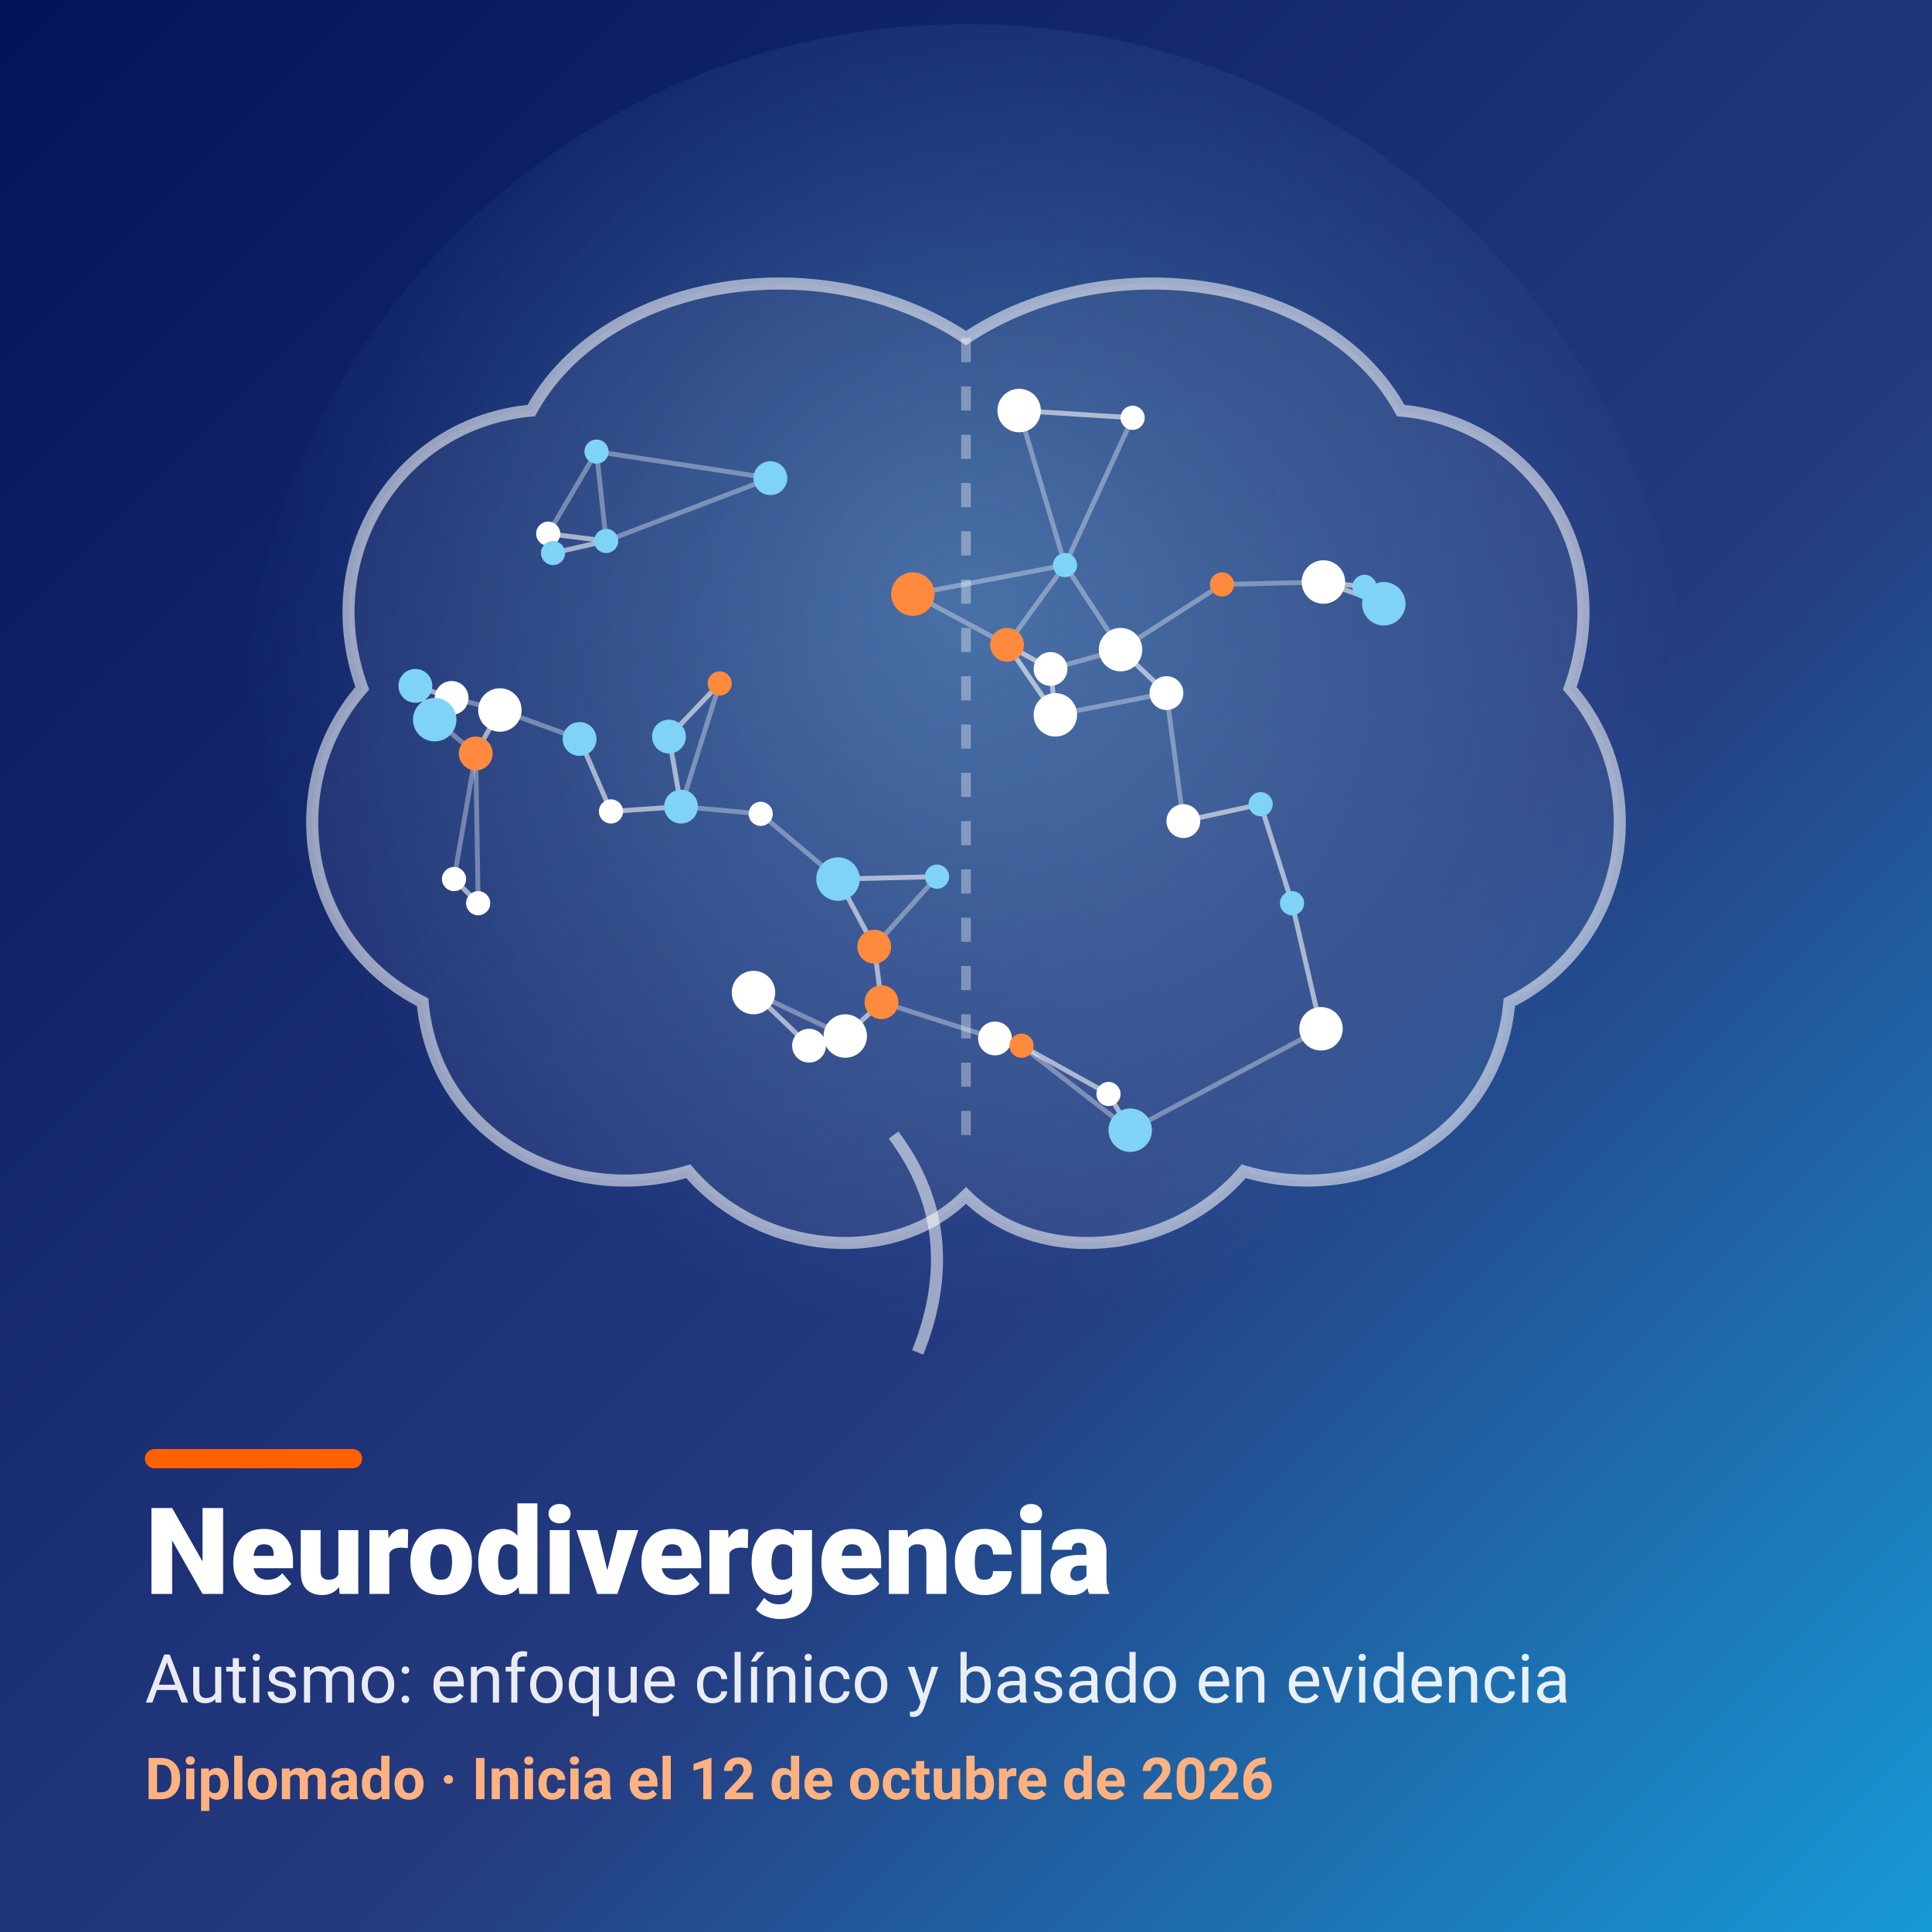
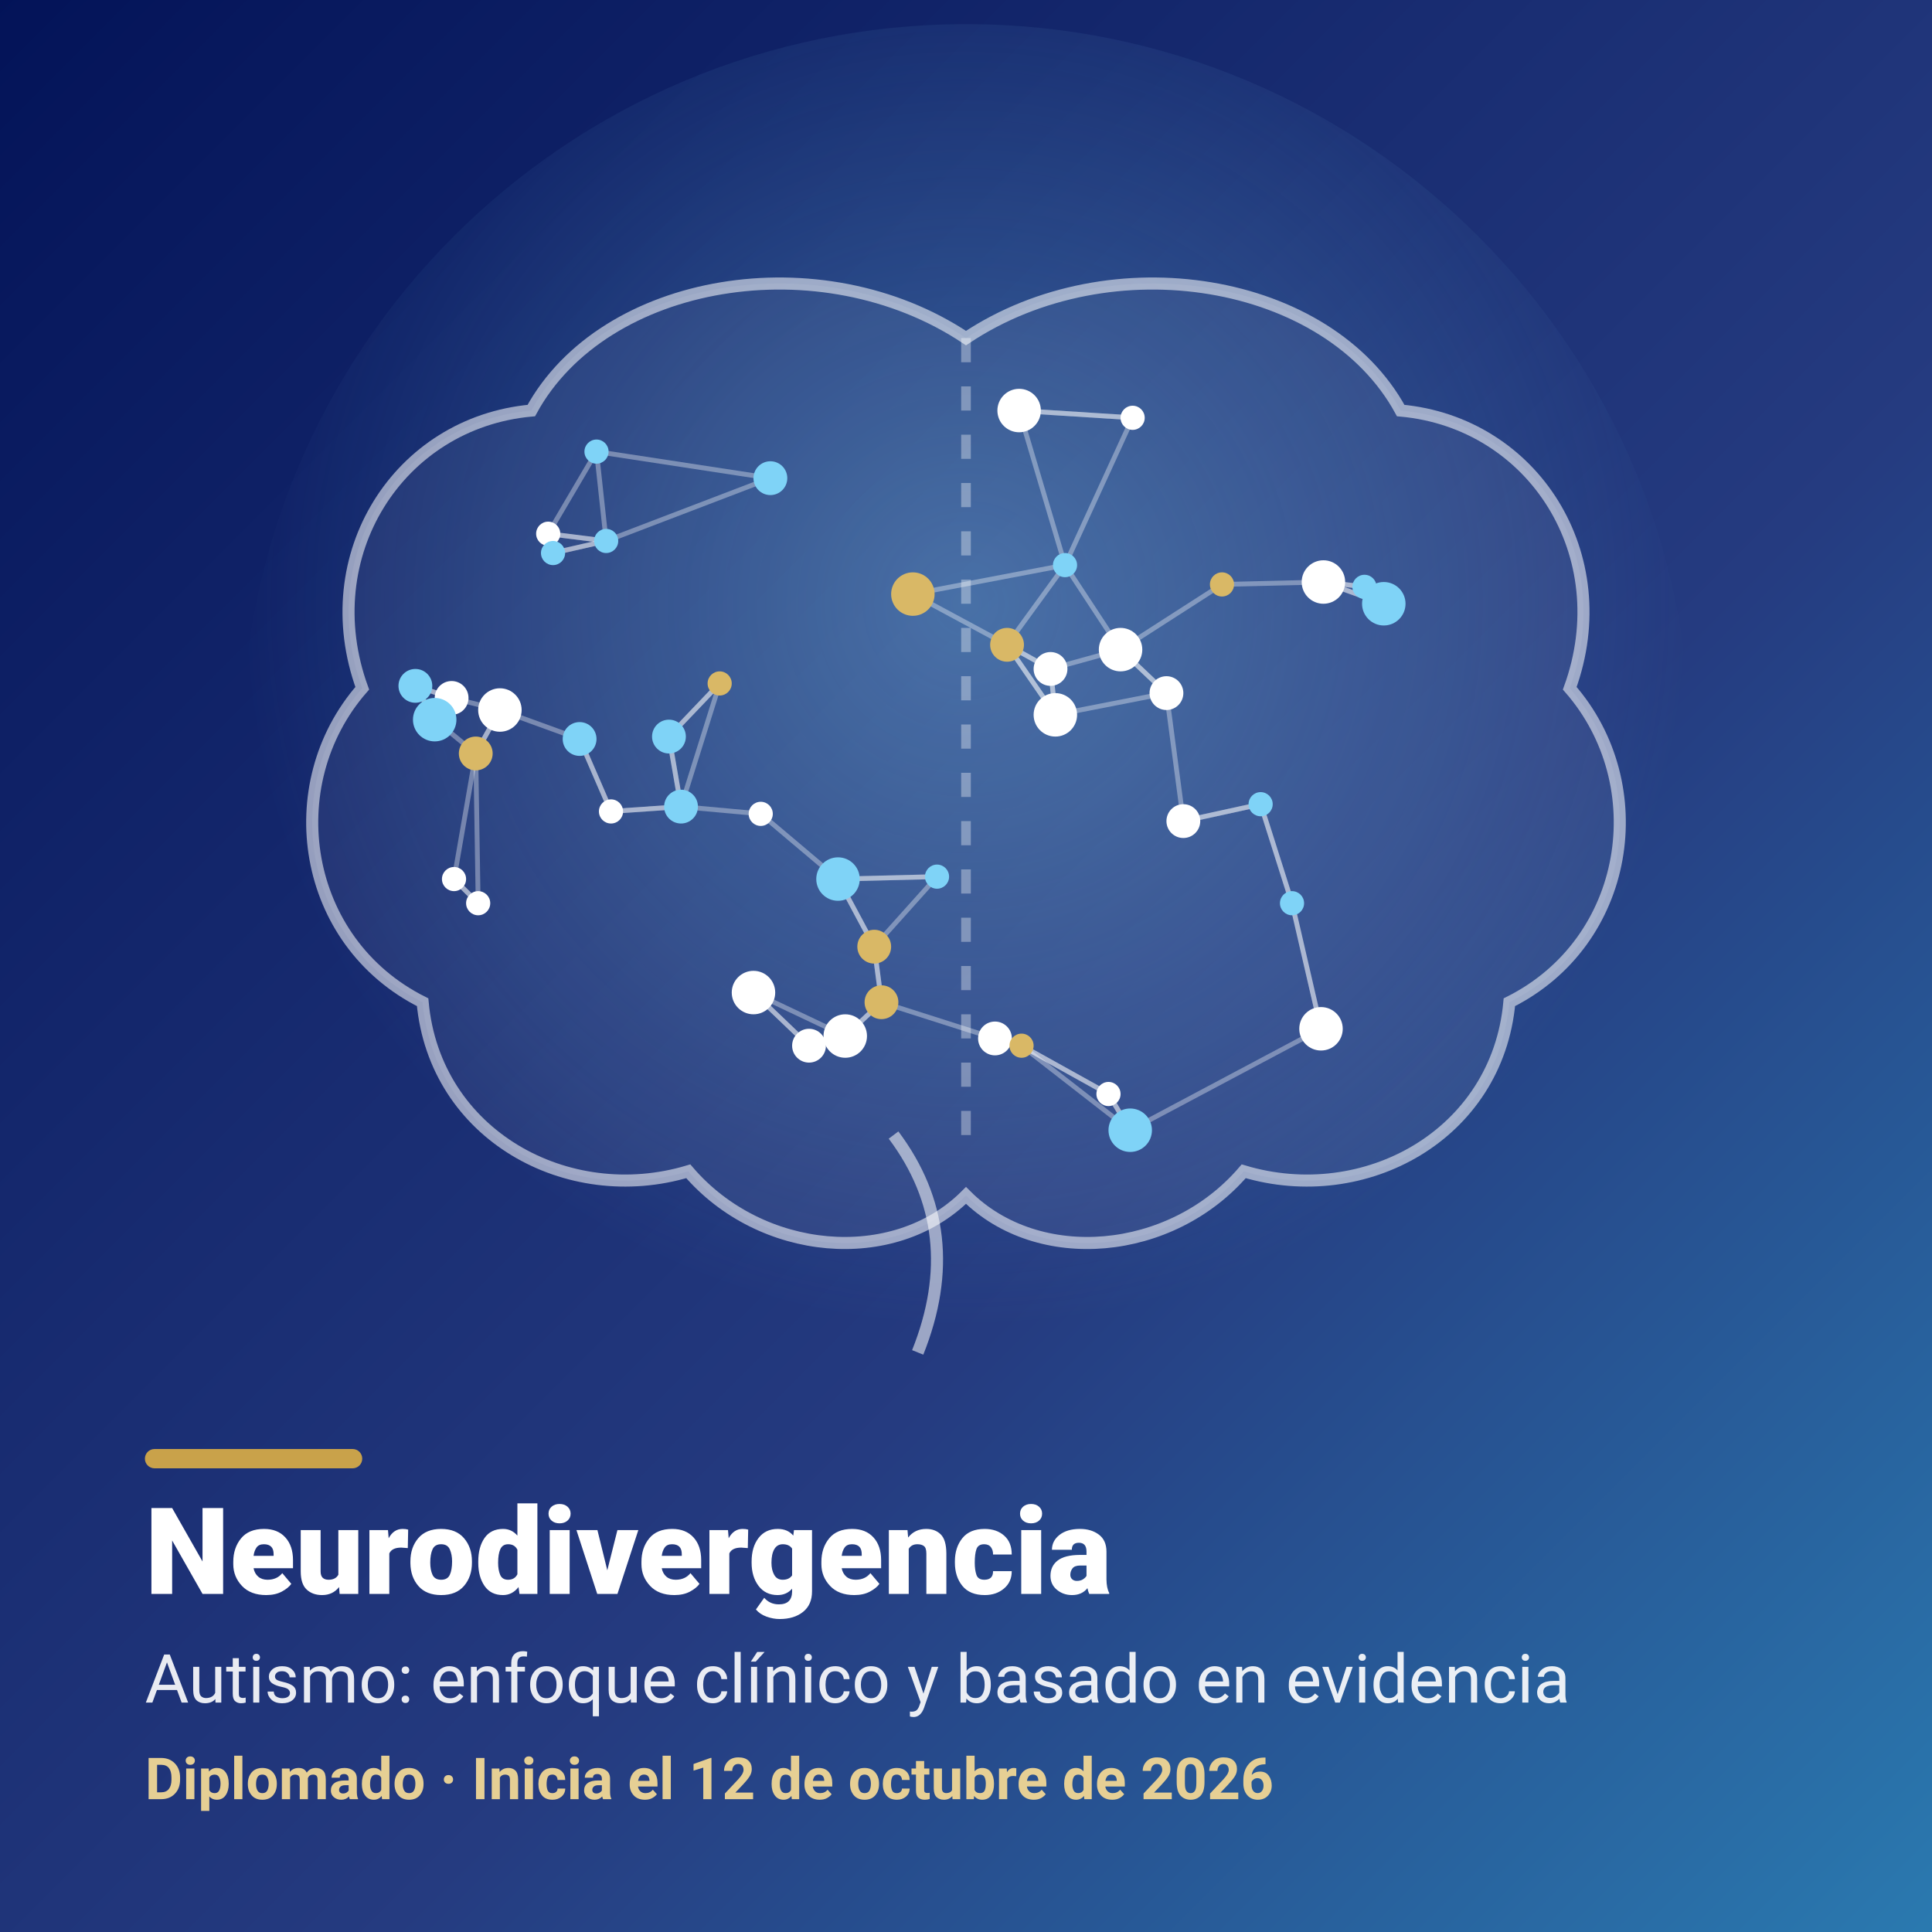
<svg xmlns="http://www.w3.org/2000/svg" viewBox="0 0 800 800">
  <defs>
    <linearGradient id="g" x1="0" y1="0" x2="1" y2="1">
      <stop offset="0" stop-color="#031358" />
      <stop offset=".6" stop-color="#253B80" />
-       <stop offset="1" stop-color="#179BD7" />
+       <stop offset="1" stop-color="#2A7AB0" />
    </linearGradient>
    <radialGradient id="h" cx=".5" cy=".4" r=".5">
      <stop offset="0" stop-color="#7FD3F7" stop-opacity=".35" />
      <stop offset="1" stop-color="#7FD3F7" stop-opacity="0" />
    </radialGradient>
  </defs>
  <rect width="800" height="800" fill="url(#g)" />
  <circle cx="400" cy="310" r="300" fill="url(#h)" />
  <path d="M400 140c-60-40-150-25-180 30-55 5-90 60-70 115-35 40-25 105 25 130 5 55 60 85 110 70 30 35 85 40 115 10 30 30 85 25 115-10 50 15 105-15 110-70 50-25 60-90 25-130 20-55-15-110-70-115-30-55-120-70-180-30z" fill="#fff" fill-opacity=".06" stroke="#fff" stroke-opacity=".55" stroke-width="5" />
  <path d="M400 140v330" stroke="#fff" stroke-opacity=".35" stroke-width="4" stroke-dasharray="10 10" />
  <g stroke="#fff" stroke-opacity=".35" stroke-width="2">
    <line x1="319" y1="198" x2="247" y2="187" />
    <line x1="319" y1="198" x2="251" y2="224" />
    <line x1="469" y1="173" x2="422" y2="170" />
    <line x1="469" y1="173" x2="441" y2="234" />
    <line x1="417" y1="267" x2="435" y2="277" />
    <line x1="417" y1="267" x2="437" y2="296" />
    <line x1="197" y1="312" x2="207" y2="294" />
    <line x1="197" y1="312" x2="180" y2="298" />
    <line x1="187" y1="289" x2="180" y2="298" />
    <line x1="187" y1="289" x2="172" y2="284" />
    <line x1="365" y1="415" x2="350" y2="429" />
    <line x1="365" y1="415" x2="362" y2="392" />
    <line x1="227" y1="221" x2="229" y2="229" />
    <line x1="227" y1="221" x2="251" y2="224" />
    <line x1="459" y1="453" x2="468" y2="468" />
    <line x1="459" y1="453" x2="423" y2="433" />
    <line x1="435" y1="277" x2="437" y2="296" />
    <line x1="435" y1="277" x2="417" y2="267" />
    <line x1="565" y1="243" x2="573" y2="250" />
    <line x1="565" y1="243" x2="548" y2="241" />
    <line x1="312" y1="411" x2="335" y2="433" />
    <line x1="312" y1="411" x2="350" y2="429" />
    <line x1="253" y1="336" x2="282" y2="334" />
    <line x1="253" y1="336" x2="240" y2="306" />
    <line x1="464" y1="269" x2="483" y2="287" />
    <line x1="464" y1="269" x2="435" y2="277" />
    <line x1="422" y1="170" x2="469" y2="173" />
    <line x1="422" y1="170" x2="441" y2="234" />
    <line x1="483" y1="287" x2="464" y2="269" />
    <line x1="483" y1="287" x2="437" y2="296" />
    <line x1="315" y1="337" x2="282" y2="334" />
    <line x1="315" y1="337" x2="347" y2="364" />
    <line x1="378" y1="246" x2="417" y2="267" />
    <line x1="378" y1="246" x2="441" y2="234" />
    <line x1="535" y1="374" x2="522" y2="333" />
    <line x1="535" y1="374" x2="547" y2="426" />
    <line x1="282" y1="334" x2="277" y2="305" />
    <line x1="282" y1="334" x2="253" y2="336" />
    <line x1="412" y1="430" x2="423" y2="433" />
    <line x1="412" y1="430" x2="365" y2="415" />
    <line x1="506" y1="242" x2="548" y2="241" />
    <line x1="506" y1="242" x2="464" y2="269" />
    <line x1="362" y1="392" x2="365" y2="415" />
    <line x1="362" y1="392" x2="347" y2="364" />
    <line x1="240" y1="306" x2="253" y2="336" />
    <line x1="240" y1="306" x2="207" y2="294" />
    <line x1="188" y1="364" x2="198" y2="374" />
    <line x1="188" y1="364" x2="197" y2="312" />
    <line x1="522" y1="333" x2="490" y2="340" />
    <line x1="522" y1="333" x2="535" y2="374" />
    <line x1="573" y1="250" x2="565" y2="243" />
    <line x1="573" y1="250" x2="548" y2="241" />
    <line x1="490" y1="340" x2="522" y2="333" />
    <line x1="490" y1="340" x2="483" y2="287" />
    <line x1="437" y1="296" x2="435" y2="277" />
    <line x1="437" y1="296" x2="417" y2="267" />
    <line x1="388" y1="363" x2="362" y2="392" />
    <line x1="388" y1="363" x2="347" y2="364" />
    <line x1="198" y1="374" x2="188" y2="364" />
    <line x1="198" y1="374" x2="197" y2="312" />
    <line x1="468" y1="468" x2="459" y2="453" />
    <line x1="468" y1="468" x2="423" y2="433" />
    <line x1="548" y1="241" x2="565" y2="243" />
    <line x1="548" y1="241" x2="573" y2="250" />
    <line x1="347" y1="364" x2="362" y2="392" />
    <line x1="347" y1="364" x2="388" y2="363" />
    <line x1="180" y1="298" x2="187" y2="289" />
    <line x1="180" y1="298" x2="172" y2="284" />
    <line x1="247" y1="187" x2="251" y2="224" />
    <line x1="247" y1="187" x2="227" y2="221" />
    <line x1="229" y1="229" x2="227" y2="221" />
    <line x1="229" y1="229" x2="251" y2="224" />
    <line x1="350" y1="429" x2="335" y2="433" />
    <line x1="350" y1="429" x2="365" y2="415" />
    <line x1="207" y1="294" x2="187" y2="289" />
    <line x1="207" y1="294" x2="197" y2="312" />
    <line x1="423" y1="433" x2="412" y2="430" />
    <line x1="423" y1="433" x2="459" y2="453" />
    <line x1="547" y1="426" x2="535" y2="374" />
    <line x1="547" y1="426" x2="468" y2="468" />
    <line x1="298" y1="283" x2="277" y2="305" />
    <line x1="298" y1="283" x2="282" y2="334" />
    <line x1="335" y1="433" x2="350" y2="429" />
    <line x1="335" y1="433" x2="312" y2="411" />
    <line x1="251" y1="224" x2="229" y2="229" />
    <line x1="251" y1="224" x2="227" y2="221" />
    <line x1="277" y1="305" x2="282" y2="334" />
    <line x1="277" y1="305" x2="298" y2="283" />
    <line x1="441" y1="234" x2="417" y2="267" />
    <line x1="441" y1="234" x2="464" y2="269" />
    <line x1="172" y1="284" x2="187" y2="289" />
    <line x1="172" y1="284" x2="180" y2="298" />
  </g>
  <circle cx="319" cy="198" r="7" fill="#7FD3F7" />
  <circle cx="469" cy="173" r="5" fill="#fff" />
-   <circle cx="417" cy="267" r="7" fill="#FF8A3D" />
-   <circle cx="197" cy="312" r="7" fill="#FF8A3D" />
+   <circle cx="417" cy="267" r="7" fill="#D9B866" />
+   <circle cx="197" cy="312" r="7" fill="#D9B866" />
  <circle cx="187" cy="289" r="7" fill="#fff" />
-   <circle cx="365" cy="415" r="7" fill="#FF8A3D" />
+   <circle cx="365" cy="415" r="7" fill="#D9B866" />
  <circle cx="227" cy="221" r="5" fill="#fff" />
  <circle cx="459" cy="453" r="5" fill="#fff" />
  <circle cx="435" cy="277" r="7" fill="#fff" />
  <circle cx="565" cy="243" r="5" fill="#7FD3F7" />
  <circle cx="312" cy="411" r="9" fill="#fff" />
  <circle cx="253" cy="336" r="5" fill="#fff" />
  <circle cx="464" cy="269" r="9" fill="#fff" />
  <circle cx="422" cy="170" r="9" fill="#fff" />
  <circle cx="483" cy="287" r="7" fill="#fff" />
  <circle cx="315" cy="337" r="5" fill="#fff" />
-   <circle cx="378" cy="246" r="9" fill="#FF8A3D" />
+   <circle cx="378" cy="246" r="9" fill="#D9B866" />
  <circle cx="535" cy="374" r="5" fill="#7FD3F7" />
  <circle cx="282" cy="334" r="7" fill="#7FD3F7" />
  <circle cx="412" cy="430" r="7" fill="#fff" />
-   <circle cx="506" cy="242" r="5" fill="#FF8A3D" />
-   <circle cx="362" cy="392" r="7" fill="#FF8A3D" />
+   <circle cx="506" cy="242" r="5" fill="#D9B866" />
+   <circle cx="362" cy="392" r="7" fill="#D9B866" />
  <circle cx="240" cy="306" r="7" fill="#7FD3F7" />
  <circle cx="188" cy="364" r="5" fill="#fff" />
  <circle cx="522" cy="333" r="5" fill="#7FD3F7" />
  <circle cx="573" cy="250" r="9" fill="#7FD3F7" />
  <circle cx="490" cy="340" r="7" fill="#fff" />
  <circle cx="437" cy="296" r="9" fill="#fff" />
  <circle cx="388" cy="363" r="5" fill="#7FD3F7" />
  <circle cx="198" cy="374" r="5" fill="#fff" />
  <circle cx="468" cy="468" r="9" fill="#7FD3F7" />
  <circle cx="548" cy="241" r="9" fill="#fff" />
  <circle cx="347" cy="364" r="9" fill="#7FD3F7" />
  <circle cx="180" cy="298" r="9" fill="#7FD3F7" />
  <circle cx="247" cy="187" r="5" fill="#7FD3F7" />
  <circle cx="229" cy="229" r="5" fill="#7FD3F7" />
  <circle cx="350" cy="429" r="9" fill="#fff" />
  <circle cx="207" cy="294" r="9" fill="#fff" />
-   <circle cx="423" cy="433" r="5" fill="#FF8A3D" />
+   <circle cx="423" cy="433" r="5" fill="#D9B866" />
  <circle cx="547" cy="426" r="9" fill="#fff" />
-   <circle cx="298" cy="283" r="5" fill="#FF8A3D" />
+   <circle cx="298" cy="283" r="5" fill="#D9B866" />
  <circle cx="335" cy="433" r="7" fill="#fff" />
  <circle cx="251" cy="224" r="5" fill="#7FD3F7" />
  <circle cx="277" cy="305" r="7" fill="#7FD3F7" />
  <circle cx="441" cy="234" r="5" fill="#7FD3F7" />
  <circle cx="172" cy="284" r="7" fill="#7FD3F7" />
  <path d="M370 470q30 40 10 90" fill="none" stroke="#fff" stroke-opacity=".55" stroke-width="5" />
-   <rect x="60" y="600" width="90" height="8" rx="4" fill="#FF6000" />
+   <rect x="60" y="600" width="90" height="8" rx="4" fill="#C9A24A" />
  <text x="60" y="660" font-family="Roboto,Arial,sans-serif" font-weight="900" font-size="50" fill="#fff">Neurodivergencia</text>
  <text x="60" y="705" font-family="Roboto,Arial,sans-serif" font-size="28" fill="#fff" fill-opacity=".9">Autismo: enfoque clínico y basado en evidencia</text>
-   <text x="60" y="745" font-family="Roboto,Arial,sans-serif" font-weight="700" font-size="24" fill="#FFB27F">Diplomado · Inicia el 12 de octubre de 2026</text>
+   <text x="60" y="745" font-family="Roboto,Arial,sans-serif" font-weight="700" font-size="24" fill="#E6CF94">Diplomado · Inicia el 12 de octubre de 2026</text>
</svg>
